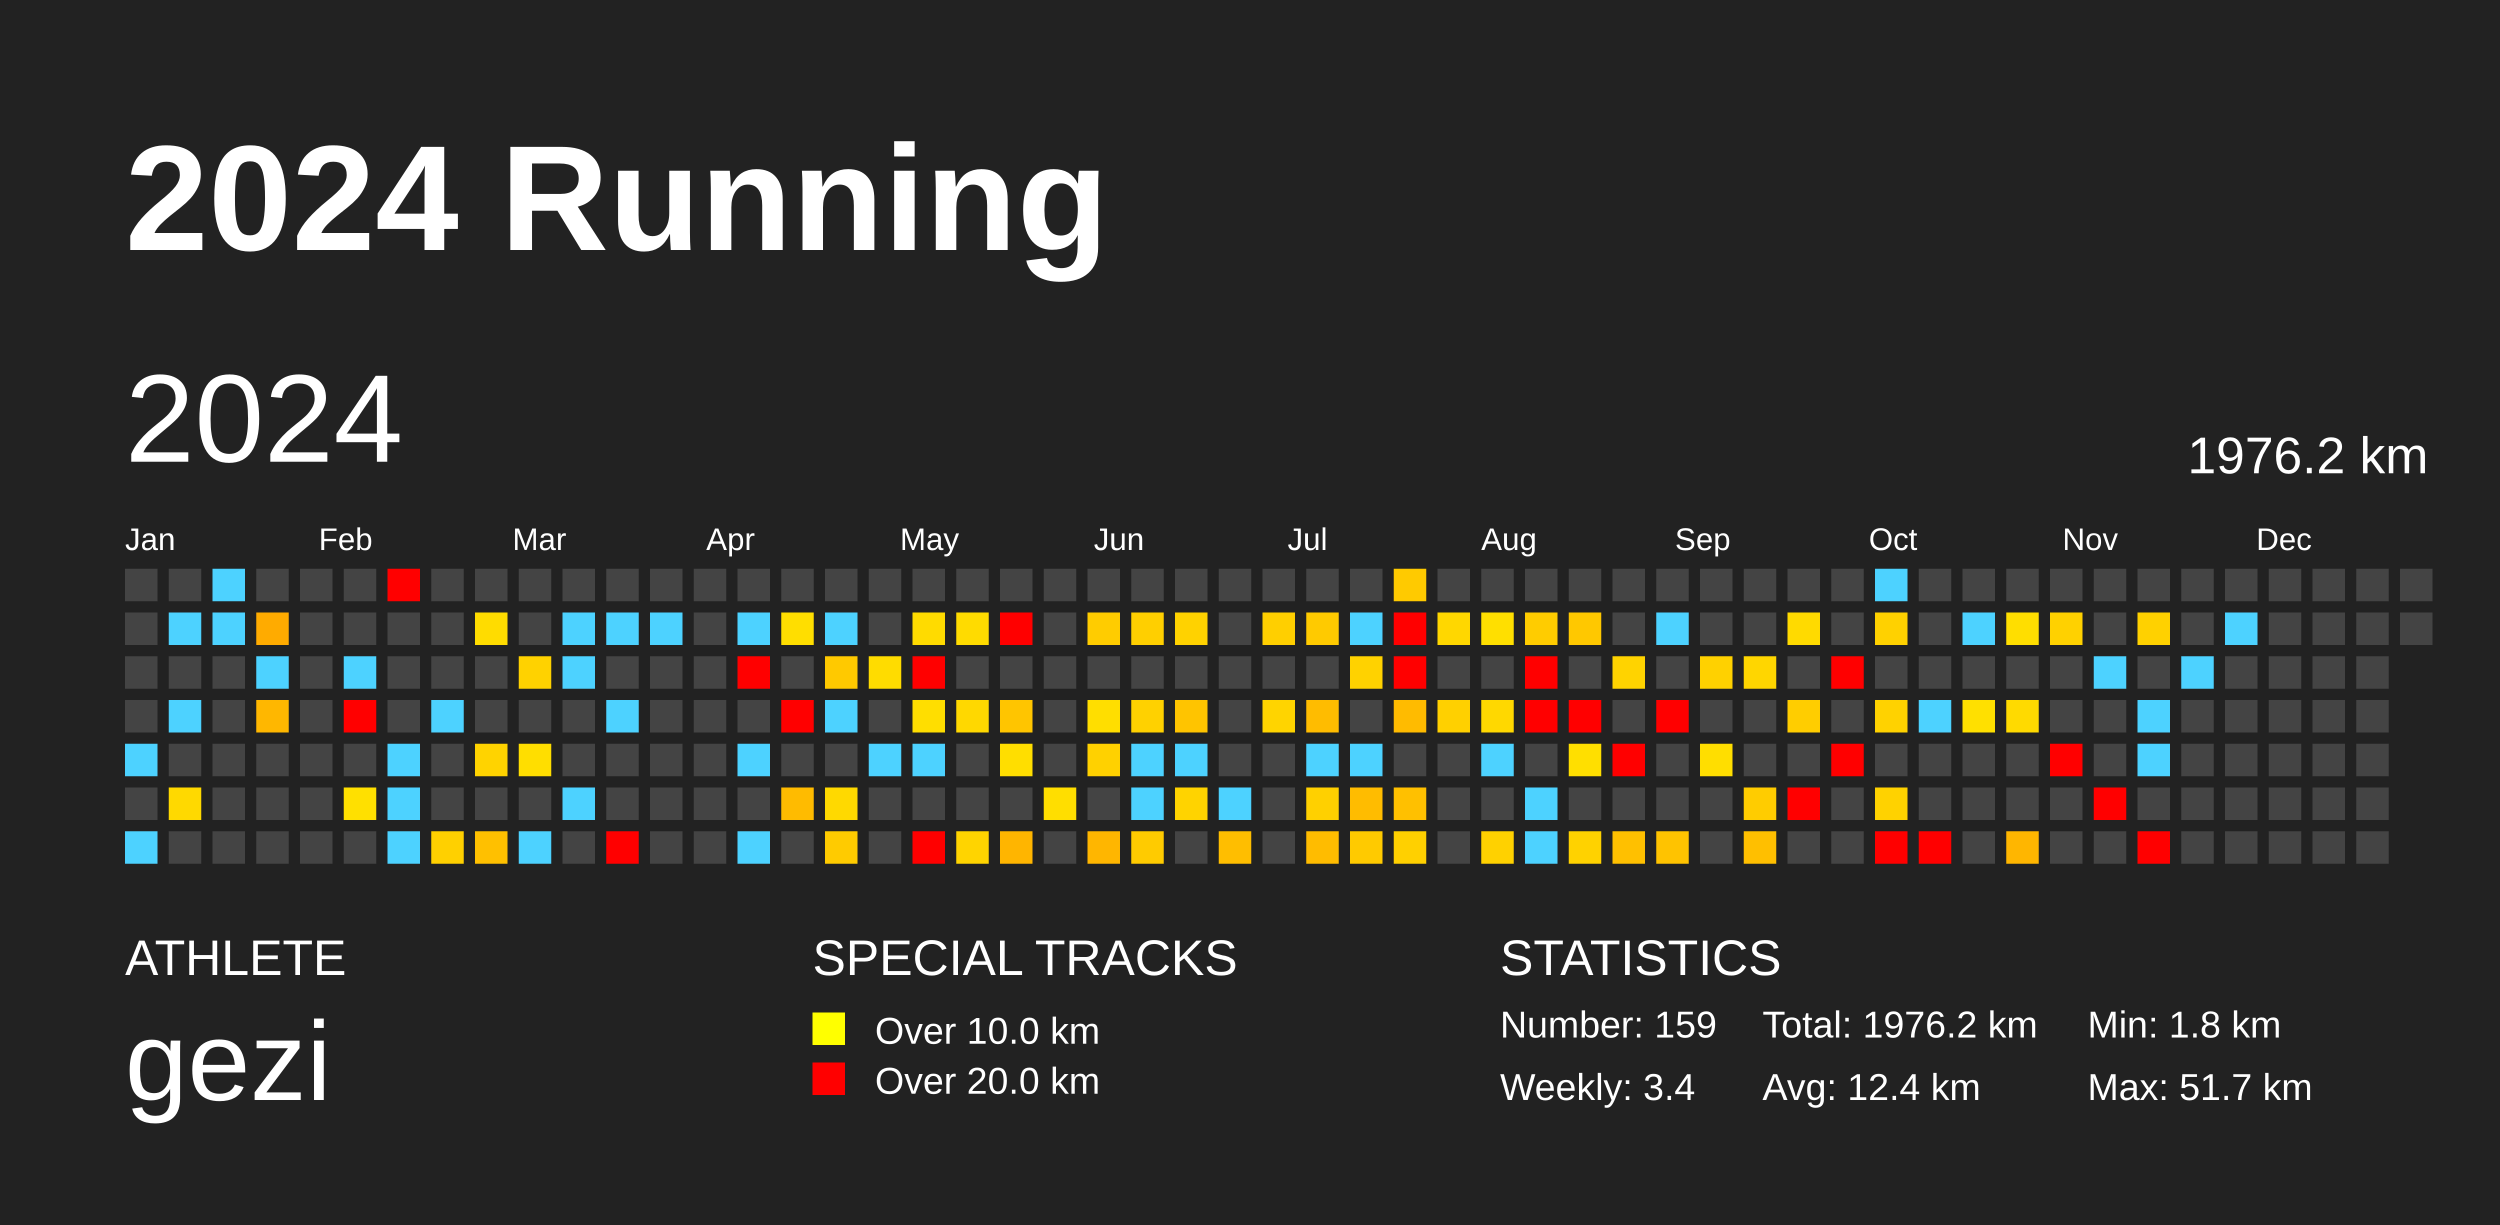
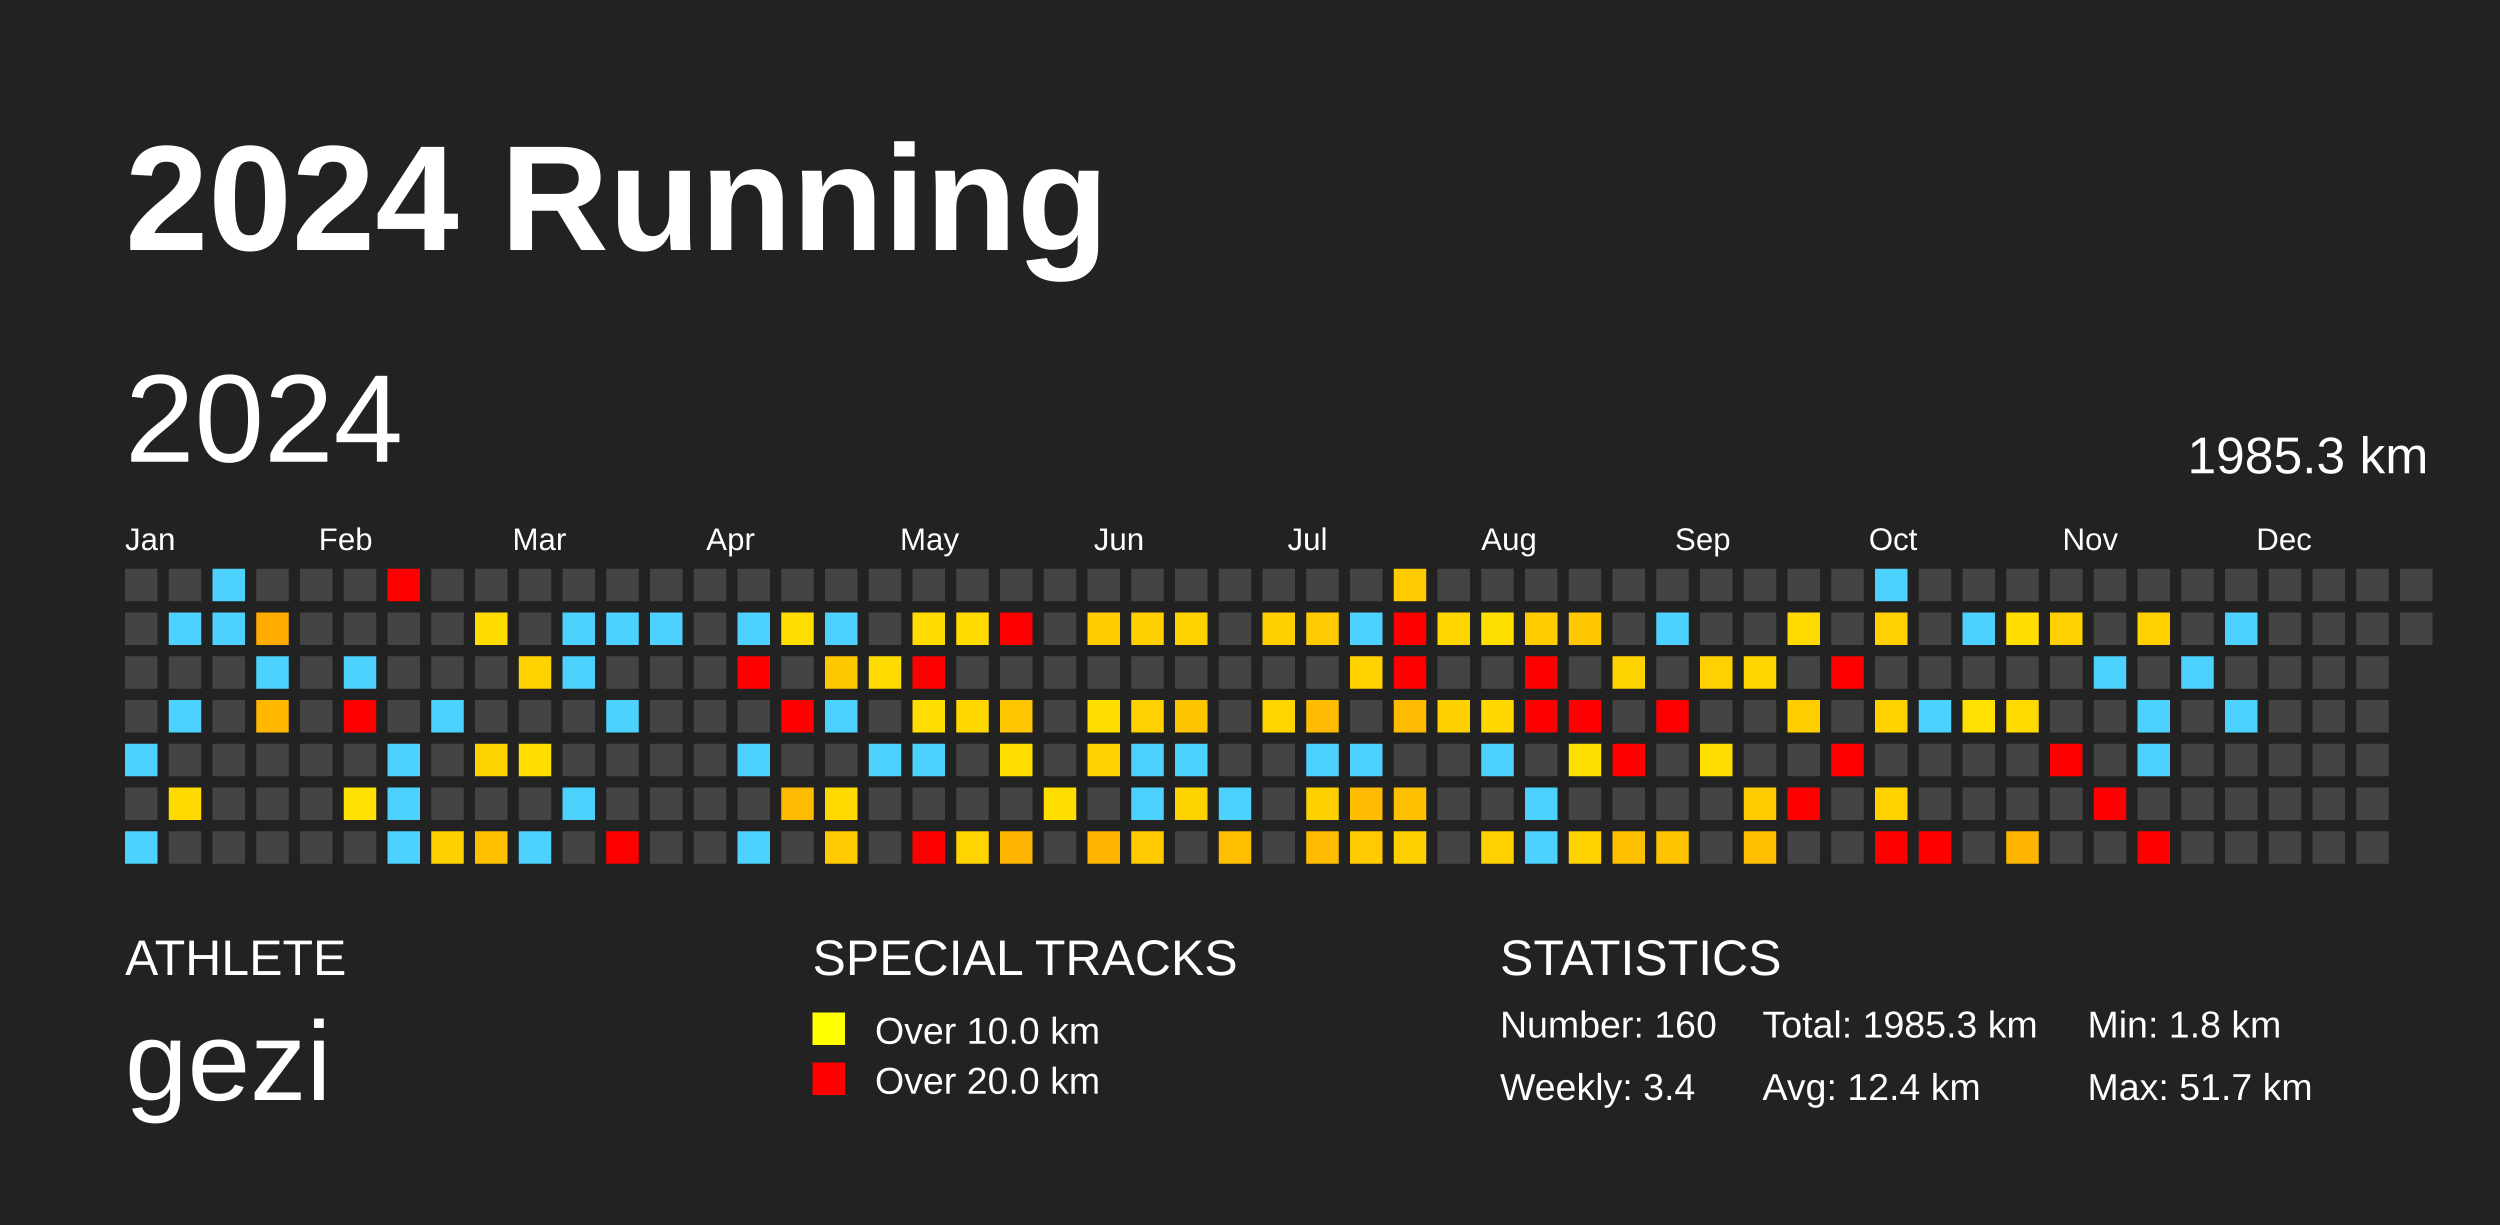
<svg xmlns="http://www.w3.org/2000/svg" baseProfile="full" height="98mm" version="1.1" viewBox="0,0,200,98" width="200mm">
  <defs />
  <rect fill="#222222" height="98" width="200" x="0" y="0" />
  <text fill="#FFFFFF" style="font-size:12px; font-family:Arial; font-weight:bold;" x="10" y="20">2024 Running</text>
  <text fill="#FFFFFF" style="font-size:4px; font-family:Arial" x="10" y="78">ATHLETE</text>
  <text fill="#FFFFFF" style="font-size:9px; font-family:Arial" x="10" y="88">gezi</text>
  <text fill="#FFFFFF" style="font-size:4px; font-family:Arial" x="65" y="78">SPECIAL TRACKS</text>
  <rect fill="yellow" height="2.6" width="2.6" x="65" y="81" />
  <text fill="#FFFFFF" style="font-size:3px; font-family:Arial" x="70" y="83.5">Over 10.0 km</text>
  <rect fill="red" height="2.6" width="2.6" x="65" y="85" />
  <text fill="#FFFFFF" style="font-size:3px; font-family:Arial" x="70" y="87.5">Over 20.0 km</text>
  <text fill="#FFFFFF" style="font-size:4px; font-family:Arial" x="120" y="78">STATISTICS</text>
-   <text fill="#FFFFFF" style="font-size:3px; font-family:Arial" x="120" y="83">Number: 159</text>
+   <text fill="#FFFFFF" style="font-size:3px; font-family:Arial" x="120" y="83">Number: 160</text>
  <text fill="#FFFFFF" style="font-size:3px; font-family:Arial" x="120" y="88">Weekly: 3.4</text>
-   <text fill="#FFFFFF" style="font-size:3px; font-family:Arial" x="141" y="83">Total: 1976.2 km</text>
+   <text fill="#FFFFFF" style="font-size:3px; font-family:Arial" x="141" y="83">Total: 1985.3 km</text>
  <text fill="#FFFFFF" style="font-size:3px; font-family:Arial" x="141" y="88">Avg: 12.4 km</text>
  <text fill="#FFFFFF" style="font-size:3px; font-family:Arial" x="167" y="83">Min: 1.8 km</text>
  <text fill="#FFFFFF" style="font-size:3px; font-family:Arial" x="167" y="88">Max: 51.7 km</text>
  <text dominant-baseline="hanging" fill="#FFFFFF" style="font-size:10.0px; font-family:Arial;" x="10" y="30">2024</text>
-   <text dominant-baseline="hanging" fill="#FFFFFF" style="font-size:4.125px; font-family:Arial;" x="175" y="35">1976.2 km</text>
+   <text dominant-baseline="hanging" fill="#FFFFFF" style="font-size:4.125px; font-family:Arial;" x="175" y="35">1985.3 km</text>
  <text fill="#FFFFFF" style="font-size:2.5px; font-family:Arial" x="10.0" y="44">Jan</text>
  <text fill="#FFFFFF" style="font-size:2.5px; font-family:Arial" x="25.5" y="44">Feb</text>
  <text fill="#FFFFFF" style="font-size:2.5px; font-family:Arial" x="41.0" y="44">Mar</text>
  <text fill="#FFFFFF" style="font-size:2.5px; font-family:Arial" x="56.5" y="44">Apr</text>
  <text fill="#FFFFFF" style="font-size:2.5px; font-family:Arial" x="72.0" y="44">May</text>
  <text fill="#FFFFFF" style="font-size:2.5px; font-family:Arial" x="87.5" y="44">Jun</text>
  <text fill="#FFFFFF" style="font-size:2.5px; font-family:Arial" x="103.0" y="44">Jul</text>
  <text fill="#FFFFFF" style="font-size:2.5px; font-family:Arial" x="118.5" y="44">Aug</text>
  <text fill="#FFFFFF" style="font-size:2.5px; font-family:Arial" x="134.0" y="44">Sep</text>
  <text fill="#FFFFFF" style="font-size:2.5px; font-family:Arial" x="149.5" y="44">Oct</text>
  <text fill="#FFFFFF" style="font-size:2.5px; font-family:Arial" x="165.0" y="44">Nov</text>
  <text fill="#FFFFFF" style="font-size:2.5px; font-family:Arial" x="180.5" y="44">Dec</text>
  <rect fill="#444444" height="2.6" width="2.6" x="10.0" y="45.5" />
  <rect fill="#444444" height="2.6" width="2.6" x="10.0" y="49.0" />
  <rect fill="#444444" height="2.6" width="2.6" x="10.0" y="52.5" />
  <rect fill="#444444" height="2.6" width="2.6" x="10.0" y="56.0" />
  <rect fill="#4dd2ff" height="2.6" width="2.6" x="10.0" y="59.5" />
  <rect fill="#444444" height="2.6" width="2.6" x="10.0" y="63.0" />
  <rect fill="#4dd2ff" height="2.6" width="2.6" x="10.0" y="66.5" />
  <rect fill="#444444" height="2.6" width="2.6" x="13.5" y="45.5" />
  <rect fill="#4dd2ff" height="2.6" width="2.6" x="13.5" y="49.0" />
  <rect fill="#444444" height="2.6" width="2.6" x="13.5" y="52.5" />
  <rect fill="#4dd2ff" height="2.6" width="2.6" x="13.5" y="56.0" />
  <rect fill="#444444" height="2.6" width="2.6" x="13.5" y="59.5" />
  <rect fill="#ffd900" height="2.6" width="2.6" x="13.5" y="63.0" />
  <rect fill="#444444" height="2.6" width="2.6" x="13.5" y="66.5" />
  <rect fill="#4dd2ff" height="2.6" width="2.6" x="17.0" y="45.5" />
  <rect fill="#4dd2ff" height="2.6" width="2.6" x="17.0" y="49.0" />
  <rect fill="#444444" height="2.6" width="2.6" x="17.0" y="52.5" />
  <rect fill="#444444" height="2.6" width="2.6" x="17.0" y="56.0" />
  <rect fill="#444444" height="2.6" width="2.6" x="17.0" y="59.5" />
  <rect fill="#444444" height="2.6" width="2.6" x="17.0" y="63.0" />
  <rect fill="#444444" height="2.6" width="2.6" x="17.0" y="66.5" />
  <rect fill="#444444" height="2.6" width="2.6" x="20.5" y="45.5" />
  <rect fill="#ffab00" height="2.6" width="2.6" x="20.5" y="49.0" />
  <rect fill="#4dd2ff" height="2.6" width="2.6" x="20.5" y="52.5" />
  <rect fill="#ffb700" height="2.6" width="2.6" x="20.5" y="56.0" />
  <rect fill="#444444" height="2.6" width="2.6" x="20.5" y="59.5" />
  <rect fill="#444444" height="2.6" width="2.6" x="20.5" y="63.0" />
  <rect fill="#444444" height="2.6" width="2.6" x="20.5" y="66.5" />
  <rect fill="#444444" height="2.6" width="2.6" x="24.0" y="45.5" />
  <rect fill="#444444" height="2.6" width="2.6" x="24.0" y="49.0" />
  <rect fill="#444444" height="2.6" width="2.6" x="24.0" y="52.5" />
  <rect fill="#444444" height="2.6" width="2.6" x="24.0" y="56.0" />
  <rect fill="#444444" height="2.6" width="2.6" x="24.0" y="59.5" />
  <rect fill="#444444" height="2.6" width="2.6" x="24.0" y="63.0" />
  <rect fill="#444444" height="2.6" width="2.6" x="24.0" y="66.5" />
  <rect fill="#444444" height="2.6" width="2.6" x="27.5" y="45.5" />
  <rect fill="#444444" height="2.6" width="2.6" x="27.5" y="49.0" />
  <rect fill="#4dd2ff" height="2.6" width="2.6" x="27.5" y="52.5" />
  <rect fill="red" height="2.6" width="2.6" x="27.5" y="56.0" />
  <rect fill="#444444" height="2.6" width="2.6" x="27.5" y="59.5" />
  <rect fill="#ffe000" height="2.6" width="2.6" x="27.5" y="63.0" />
  <rect fill="#444444" height="2.6" width="2.6" x="27.5" y="66.5" />
  <rect fill="red" height="2.6" width="2.6" x="31.0" y="45.5" />
  <rect fill="#444444" height="2.6" width="2.6" x="31.0" y="49.0" />
  <rect fill="#444444" height="2.6" width="2.6" x="31.0" y="52.5" />
  <rect fill="#444444" height="2.6" width="2.6" x="31.0" y="56.0" />
  <rect fill="#4dd2ff" height="2.6" width="2.6" x="31.0" y="59.5" />
  <rect fill="#4dd2ff" height="2.6" width="2.6" x="31.0" y="63.0" />
  <rect fill="#4dd2ff" height="2.6" width="2.6" x="31.0" y="66.5" />
  <rect fill="#444444" height="2.6" width="2.6" x="34.5" y="45.5" />
  <rect fill="#444444" height="2.6" width="2.6" x="34.5" y="49.0" />
  <rect fill="#444444" height="2.6" width="2.6" x="34.5" y="52.5" />
  <rect fill="#4dd2ff" height="2.6" width="2.6" x="34.5" y="56.0" />
  <rect fill="#444444" height="2.6" width="2.6" x="34.5" y="59.5" />
  <rect fill="#444444" height="2.6" width="2.6" x="34.5" y="63.0" />
  <rect fill="#ffd000" height="2.6" width="2.6" x="34.5" y="66.5" />
  <rect fill="#444444" height="2.6" width="2.6" x="38.0" y="45.5" />
  <rect fill="#ffdc00" height="2.6" width="2.6" x="38.0" y="49.0" />
  <rect fill="#444444" height="2.6" width="2.6" x="38.0" y="52.5" />
  <rect fill="#444444" height="2.6" width="2.6" x="38.0" y="56.0" />
  <rect fill="#ffd300" height="2.6" width="2.6" x="38.0" y="59.5" />
  <rect fill="#444444" height="2.6" width="2.6" x="38.0" y="63.0" />
  <rect fill="#ffc000" height="2.6" width="2.6" x="38.0" y="66.5" />
  <rect fill="#444444" height="2.6" width="2.6" x="41.5" y="45.5" />
  <rect fill="#444444" height="2.6" width="2.6" x="41.5" y="49.0" />
  <rect fill="#ffd200" height="2.6" width="2.6" x="41.5" y="52.5" />
  <rect fill="#444444" height="2.6" width="2.6" x="41.5" y="56.0" />
  <rect fill="#ffde00" height="2.6" width="2.6" x="41.5" y="59.5" />
  <rect fill="#444444" height="2.6" width="2.6" x="41.5" y="63.0" />
  <rect fill="#4dd2ff" height="2.6" width="2.6" x="41.5" y="66.5" />
  <rect fill="#444444" height="2.6" width="2.6" x="45.0" y="45.5" />
  <rect fill="#4dd2ff" height="2.6" width="2.6" x="45.0" y="49.0" />
  <rect fill="#4dd2ff" height="2.6" width="2.6" x="45.0" y="52.5" />
  <rect fill="#444444" height="2.6" width="2.6" x="45.0" y="56.0" />
  <rect fill="#444444" height="2.6" width="2.6" x="45.0" y="59.5" />
  <rect fill="#4dd2ff" height="2.6" width="2.6" x="45.0" y="63.0" />
  <rect fill="#444444" height="2.6" width="2.6" x="45.0" y="66.5" />
  <rect fill="#444444" height="2.6" width="2.6" x="48.5" y="45.5" />
  <rect fill="#4dd2ff" height="2.6" width="2.6" x="48.5" y="49.0" />
  <rect fill="#444444" height="2.6" width="2.6" x="48.5" y="52.5" />
  <rect fill="#4dd2ff" height="2.6" width="2.6" x="48.5" y="56.0" />
  <rect fill="#444444" height="2.6" width="2.6" x="48.5" y="59.5" />
  <rect fill="#444444" height="2.6" width="2.6" x="48.5" y="63.0" />
  <rect fill="red" height="2.6" width="2.6" x="48.5" y="66.5" />
  <rect fill="#444444" height="2.6" width="2.6" x="52.0" y="45.5" />
  <rect fill="#4dd2ff" height="2.6" width="2.6" x="52.0" y="49.0" />
  <rect fill="#444444" height="2.6" width="2.6" x="52.0" y="52.5" />
  <rect fill="#444444" height="2.6" width="2.6" x="52.0" y="56.0" />
  <rect fill="#444444" height="2.6" width="2.6" x="52.0" y="59.5" />
  <rect fill="#444444" height="2.6" width="2.6" x="52.0" y="63.0" />
  <rect fill="#444444" height="2.6" width="2.6" x="52.0" y="66.5" />
  <rect fill="#444444" height="2.6" width="2.6" x="55.5" y="45.5" />
  <rect fill="#444444" height="2.6" width="2.6" x="55.5" y="49.0" />
  <rect fill="#444444" height="2.6" width="2.6" x="55.5" y="52.5" />
  <rect fill="#444444" height="2.6" width="2.6" x="55.5" y="56.0" />
  <rect fill="#444444" height="2.6" width="2.6" x="55.5" y="59.5" />
  <rect fill="#444444" height="2.6" width="2.6" x="55.5" y="63.0" />
  <rect fill="#444444" height="2.6" width="2.6" x="55.5" y="66.5" />
  <rect fill="#444444" height="2.6" width="2.6" x="59.0" y="45.5" />
  <rect fill="#4dd2ff" height="2.6" width="2.6" x="59.0" y="49.0" />
  <rect fill="red" height="2.6" width="2.6" x="59.0" y="52.5" />
  <rect fill="#444444" height="2.6" width="2.6" x="59.0" y="56.0" />
  <rect fill="#4dd2ff" height="2.6" width="2.6" x="59.0" y="59.5" />
  <rect fill="#444444" height="2.6" width="2.6" x="59.0" y="63.0" />
  <rect fill="#4dd2ff" height="2.6" width="2.6" x="59.0" y="66.5" />
  <rect fill="#444444" height="2.6" width="2.6" x="62.5" y="45.5" />
  <rect fill="#ffde00" height="2.6" width="2.6" x="62.5" y="49.0" />
  <rect fill="#444444" height="2.6" width="2.6" x="62.5" y="52.5" />
  <rect fill="red" height="2.6" width="2.6" x="62.5" y="56.0" />
  <rect fill="#444444" height="2.6" width="2.6" x="62.5" y="59.5" />
  <rect fill="#ffbb00" height="2.6" width="2.6" x="62.5" y="63.0" />
  <rect fill="#444444" height="2.6" width="2.6" x="62.5" y="66.5" />
  <rect fill="#444444" height="2.6" width="2.6" x="66.0" y="45.5" />
  <rect fill="#4dd2ff" height="2.6" width="2.6" x="66.0" y="49.0" />
  <rect fill="#ffc900" height="2.6" width="2.6" x="66.0" y="52.5" />
  <rect fill="#4dd2ff" height="2.6" width="2.6" x="66.0" y="56.0" />
  <rect fill="#444444" height="2.6" width="2.6" x="66.0" y="59.5" />
  <rect fill="#ffd900" height="2.6" width="2.6" x="66.0" y="63.0" />
  <rect fill="#ffcb00" height="2.6" width="2.6" x="66.0" y="66.5" />
  <rect fill="#444444" height="2.6" width="2.6" x="69.5" y="45.5" />
  <rect fill="#444444" height="2.6" width="2.6" x="69.5" y="49.0" />
  <rect fill="#ffdc00" height="2.6" width="2.6" x="69.5" y="52.5" />
  <rect fill="#444444" height="2.6" width="2.6" x="69.5" y="56.0" />
  <rect fill="#4dd2ff" height="2.6" width="2.6" x="69.5" y="59.5" />
  <rect fill="#444444" height="2.6" width="2.6" x="69.5" y="63.0" />
  <rect fill="#444444" height="2.6" width="2.6" x="69.5" y="66.5" />
  <rect fill="#444444" height="2.6" width="2.6" x="73.0" y="45.5" />
  <rect fill="#ffdb00" height="2.6" width="2.6" x="73.0" y="49.0" />
  <rect fill="red" height="2.6" width="2.6" x="73.0" y="52.5" />
  <rect fill="#ffde00" height="2.6" width="2.6" x="73.0" y="56.0" />
  <rect fill="#4dd2ff" height="2.6" width="2.6" x="73.0" y="59.5" />
  <rect fill="#444444" height="2.6" width="2.6" x="73.0" y="63.0" />
  <rect fill="red" height="2.6" width="2.6" x="73.0" y="66.5" />
  <rect fill="#444444" height="2.6" width="2.6" x="76.5" y="45.5" />
  <rect fill="#ffdb00" height="2.6" width="2.6" x="76.5" y="49.0" />
  <rect fill="#444444" height="2.6" width="2.6" x="76.5" y="52.5" />
  <rect fill="#ffd800" height="2.6" width="2.6" x="76.5" y="56.0" />
  <rect fill="#444444" height="2.6" width="2.6" x="76.5" y="59.5" />
  <rect fill="#444444" height="2.6" width="2.6" x="76.5" y="63.0" />
  <rect fill="#ffd400" height="2.6" width="2.6" x="76.5" y="66.5" />
  <rect fill="#444444" height="2.6" width="2.6" x="80.0" y="45.5" />
  <rect fill="red" height="2.6" width="2.6" x="80.0" y="49.0" />
  <rect fill="#444444" height="2.6" width="2.6" x="80.0" y="52.5" />
  <rect fill="#ffc500" height="2.6" width="2.6" x="80.0" y="56.0" />
  <rect fill="#ffde00" height="2.6" width="2.6" x="80.0" y="59.5" />
  <rect fill="#444444" height="2.6" width="2.6" x="80.0" y="63.0" />
  <rect fill="#ffb500" height="2.6" width="2.6" x="80.0" y="66.5" />
  <rect fill="#444444" height="2.6" width="2.6" x="83.5" y="45.5" />
  <rect fill="#444444" height="2.6" width="2.6" x="83.5" y="49.0" />
  <rect fill="#444444" height="2.6" width="2.6" x="83.5" y="52.5" />
  <rect fill="#444444" height="2.6" width="2.6" x="83.5" y="56.0" />
  <rect fill="#444444" height="2.6" width="2.6" x="83.5" y="59.5" />
  <rect fill="#ffde00" height="2.6" width="2.6" x="83.5" y="63.0" />
  <rect fill="#444444" height="2.6" width="2.6" x="83.5" y="66.5" />
  <rect fill="#444444" height="2.6" width="2.6" x="87.0" y="45.5" />
  <rect fill="#ffcc00" height="2.6" width="2.6" x="87.0" y="49.0" />
  <rect fill="#444444" height="2.6" width="2.6" x="87.0" y="52.5" />
  <rect fill="#ffde00" height="2.6" width="2.6" x="87.0" y="56.0" />
  <rect fill="#ffd100" height="2.6" width="2.6" x="87.0" y="59.5" />
  <rect fill="#444444" height="2.6" width="2.6" x="87.0" y="63.0" />
  <rect fill="#ffb600" height="2.6" width="2.6" x="87.0" y="66.5" />
  <rect fill="#444444" height="2.6" width="2.6" x="90.5" y="45.5" />
  <rect fill="#ffcf00" height="2.6" width="2.6" x="90.5" y="49.0" />
  <rect fill="#444444" height="2.6" width="2.6" x="90.5" y="52.5" />
  <rect fill="#ffd100" height="2.6" width="2.6" x="90.5" y="56.0" />
  <rect fill="#4dd2ff" height="2.6" width="2.6" x="90.5" y="59.5" />
  <rect fill="#4dd2ff" height="2.6" width="2.6" x="90.5" y="63.0" />
  <rect fill="#ffcb00" height="2.6" width="2.6" x="90.5" y="66.5" />
  <rect fill="#444444" height="2.6" width="2.6" x="94.0" y="45.5" />
  <rect fill="#ffd200" height="2.6" width="2.6" x="94.0" y="49.0" />
  <rect fill="#444444" height="2.6" width="2.6" x="94.0" y="52.5" />
  <rect fill="#ffc400" height="2.6" width="2.6" x="94.0" y="56.0" />
  <rect fill="#4dd2ff" height="2.6" width="2.6" x="94.0" y="59.5" />
  <rect fill="#ffd300" height="2.6" width="2.6" x="94.0" y="63.0" />
  <rect fill="#444444" height="2.6" width="2.6" x="94.0" y="66.5" />
  <rect fill="#444444" height="2.6" width="2.6" x="97.5" y="45.5" />
  <rect fill="#444444" height="2.6" width="2.6" x="97.5" y="49.0" />
  <rect fill="#444444" height="2.6" width="2.6" x="97.5" y="52.5" />
  <rect fill="#444444" height="2.6" width="2.6" x="97.5" y="56.0" />
  <rect fill="#444444" height="2.6" width="2.6" x="97.5" y="59.5" />
  <rect fill="#4dd2ff" height="2.6" width="2.6" x="97.5" y="63.0" />
  <rect fill="#ffbe00" height="2.6" width="2.6" x="97.5" y="66.5" />
  <rect fill="#444444" height="2.6" width="2.6" x="101.0" y="45.5" />
  <rect fill="#ffcf00" height="2.6" width="2.6" x="101.0" y="49.0" />
  <rect fill="#444444" height="2.6" width="2.6" x="101.0" y="52.5" />
  <rect fill="#ffd400" height="2.6" width="2.6" x="101.0" y="56.0" />
  <rect fill="#444444" height="2.6" width="2.6" x="101.0" y="59.5" />
  <rect fill="#444444" height="2.6" width="2.6" x="101.0" y="63.0" />
  <rect fill="#444444" height="2.6" width="2.6" x="101.0" y="66.5" />
  <rect fill="#444444" height="2.6" width="2.6" x="104.5" y="45.5" />
  <rect fill="#ffca00" height="2.6" width="2.6" x="104.5" y="49.0" />
  <rect fill="#444444" height="2.6" width="2.6" x="104.5" y="52.5" />
  <rect fill="#ffbc00" height="2.6" width="2.6" x="104.5" y="56.0" />
  <rect fill="#4dd2ff" height="2.6" width="2.6" x="104.5" y="59.5" />
  <rect fill="#ffd000" height="2.6" width="2.6" x="104.5" y="63.0" />
  <rect fill="#ffbc00" height="2.6" width="2.6" x="104.5" y="66.5" />
  <rect fill="#444444" height="2.6" width="2.6" x="108.0" y="45.5" />
  <rect fill="#4dd2ff" height="2.6" width="2.6" x="108.0" y="49.0" />
  <rect fill="#ffd200" height="2.6" width="2.6" x="108.0" y="52.5" />
  <rect fill="#444444" height="2.6" width="2.6" x="108.0" y="56.0" />
  <rect fill="#4dd2ff" height="2.6" width="2.6" x="108.0" y="59.5" />
  <rect fill="#ffbc00" height="2.6" width="2.6" x="108.0" y="63.0" />
  <rect fill="#ffca00" height="2.6" width="2.6" x="108.0" y="66.5" />
  <rect fill="#ffca00" height="2.6" width="2.6" x="111.5" y="45.5" />
  <rect fill="red" height="2.6" width="2.6" x="111.5" y="49.0" />
  <rect fill="red" height="2.6" width="2.6" x="111.5" y="52.5" />
  <rect fill="#ffbb00" height="2.6" width="2.6" x="111.5" y="56.0" />
  <rect fill="#444444" height="2.6" width="2.6" x="111.5" y="59.5" />
  <rect fill="#ffc000" height="2.6" width="2.6" x="111.5" y="63.0" />
  <rect fill="#ffd000" height="2.6" width="2.6" x="111.5" y="66.5" />
  <rect fill="#444444" height="2.6" width="2.6" x="115.0" y="45.5" />
  <rect fill="#ffd700" height="2.6" width="2.6" x="115.0" y="49.0" />
  <rect fill="#444444" height="2.6" width="2.6" x="115.0" y="52.5" />
  <rect fill="#ffd000" height="2.6" width="2.6" x="115.0" y="56.0" />
  <rect fill="#444444" height="2.6" width="2.6" x="115.0" y="59.5" />
  <rect fill="#444444" height="2.6" width="2.6" x="115.0" y="63.0" />
  <rect fill="#444444" height="2.6" width="2.6" x="115.0" y="66.5" />
  <rect fill="#444444" height="2.6" width="2.6" x="118.5" y="45.5" />
  <rect fill="#ffdf00" height="2.6" width="2.6" x="118.5" y="49.0" />
  <rect fill="#444444" height="2.6" width="2.6" x="118.5" y="52.5" />
  <rect fill="#ffd800" height="2.6" width="2.6" x="118.5" y="56.0" />
  <rect fill="#4dd2ff" height="2.6" width="2.6" x="118.5" y="59.5" />
  <rect fill="#444444" height="2.6" width="2.6" x="118.5" y="63.0" />
  <rect fill="#ffd100" height="2.6" width="2.6" x="118.5" y="66.5" />
  <rect fill="#444444" height="2.6" width="2.6" x="122.0" y="45.5" />
  <rect fill="#ffcc00" height="2.6" width="2.6" x="122.0" y="49.0" />
  <rect fill="red" height="2.6" width="2.6" x="122.0" y="52.5" />
  <rect fill="red" height="2.6" width="2.6" x="122.0" y="56.0" />
  <rect fill="#444444" height="2.6" width="2.6" x="122.0" y="59.5" />
  <rect fill="#4dd2ff" height="2.6" width="2.6" x="122.0" y="63.0" />
  <rect fill="#4dd2ff" height="2.6" width="2.6" x="122.0" y="66.5" />
  <rect fill="#444444" height="2.6" width="2.6" x="125.5" y="45.5" />
  <rect fill="#ffc800" height="2.6" width="2.6" x="125.5" y="49.0" />
  <rect fill="#444444" height="2.6" width="2.6" x="125.5" y="52.5" />
  <rect fill="red" height="2.6" width="2.6" x="125.5" y="56.0" />
  <rect fill="#ffdf00" height="2.6" width="2.6" x="125.5" y="59.5" />
  <rect fill="#444444" height="2.6" width="2.6" x="125.5" y="63.0" />
  <rect fill="#ffd200" height="2.6" width="2.6" x="125.5" y="66.5" />
  <rect fill="#444444" height="2.6" width="2.6" x="129.0" y="45.5" />
  <rect fill="#444444" height="2.6" width="2.6" x="129.0" y="49.0" />
  <rect fill="#ffd300" height="2.6" width="2.6" x="129.0" y="52.5" />
  <rect fill="#444444" height="2.6" width="2.6" x="129.0" y="56.0" />
  <rect fill="red" height="2.6" width="2.6" x="129.0" y="59.5" />
  <rect fill="#444444" height="2.6" width="2.6" x="129.0" y="63.0" />
  <rect fill="#ffc000" height="2.6" width="2.6" x="129.0" y="66.5" />
  <rect fill="#444444" height="2.6" width="2.6" x="132.5" y="45.5" />
  <rect fill="#4dd2ff" height="2.6" width="2.6" x="132.5" y="49.0" />
  <rect fill="#444444" height="2.6" width="2.6" x="132.5" y="52.5" />
  <rect fill="red" height="2.6" width="2.6" x="132.5" y="56.0" />
  <rect fill="#444444" height="2.6" width="2.6" x="132.5" y="59.5" />
  <rect fill="#444444" height="2.6" width="2.6" x="132.5" y="63.0" />
  <rect fill="#ffc300" height="2.6" width="2.6" x="132.5" y="66.5" />
  <rect fill="#444444" height="2.6" width="2.6" x="136.0" y="45.5" />
  <rect fill="#444444" height="2.6" width="2.6" x="136.0" y="49.0" />
  <rect fill="#ffd100" height="2.6" width="2.6" x="136.0" y="52.5" />
  <rect fill="#444444" height="2.6" width="2.6" x="136.0" y="56.0" />
  <rect fill="#ffde00" height="2.6" width="2.6" x="136.0" y="59.5" />
  <rect fill="#444444" height="2.6" width="2.6" x="136.0" y="63.0" />
  <rect fill="#444444" height="2.6" width="2.6" x="136.0" y="66.5" />
  <rect fill="#444444" height="2.6" width="2.6" x="139.5" y="45.5" />
  <rect fill="#444444" height="2.6" width="2.6" x="139.5" y="49.0" />
  <rect fill="#ffd600" height="2.6" width="2.6" x="139.5" y="52.5" />
  <rect fill="#444444" height="2.6" width="2.6" x="139.5" y="56.0" />
  <rect fill="#444444" height="2.6" width="2.6" x="139.5" y="59.5" />
  <rect fill="#ffcc00" height="2.6" width="2.6" x="139.5" y="63.0" />
  <rect fill="#ffbf00" height="2.6" width="2.6" x="139.5" y="66.5" />
  <rect fill="#444444" height="2.6" width="2.6" x="143.0" y="45.5" />
  <rect fill="#ffda00" height="2.6" width="2.6" x="143.0" y="49.0" />
  <rect fill="#444444" height="2.6" width="2.6" x="143.0" y="52.5" />
  <rect fill="#ffcd00" height="2.6" width="2.6" x="143.0" y="56.0" />
  <rect fill="#444444" height="2.6" width="2.6" x="143.0" y="59.5" />
  <rect fill="red" height="2.6" width="2.6" x="143.0" y="63.0" />
  <rect fill="#444444" height="2.6" width="2.6" x="143.0" y="66.5" />
  <rect fill="#444444" height="2.6" width="2.6" x="146.5" y="45.5" />
  <rect fill="#444444" height="2.6" width="2.6" x="146.5" y="49.0" />
  <rect fill="red" height="2.6" width="2.6" x="146.5" y="52.5" />
  <rect fill="#444444" height="2.6" width="2.6" x="146.5" y="56.0" />
  <rect fill="red" height="2.6" width="2.6" x="146.5" y="59.5" />
  <rect fill="#444444" height="2.6" width="2.6" x="146.5" y="63.0" />
  <rect fill="#444444" height="2.6" width="2.6" x="146.5" y="66.5" />
  <rect fill="#4dd2ff" height="2.6" width="2.6" x="150.0" y="45.5" />
  <rect fill="#ffd100" height="2.6" width="2.6" x="150.0" y="49.0" />
  <rect fill="#444444" height="2.6" width="2.6" x="150.0" y="52.5" />
  <rect fill="#ffd200" height="2.6" width="2.6" x="150.0" y="56.0" />
  <rect fill="#444444" height="2.6" width="2.6" x="150.0" y="59.5" />
  <rect fill="#ffd200" height="2.6" width="2.6" x="150.0" y="63.0" />
  <rect fill="red" height="2.6" width="2.6" x="150.0" y="66.5" />
  <rect fill="#444444" height="2.6" width="2.6" x="153.5" y="45.5" />
  <rect fill="#444444" height="2.6" width="2.6" x="153.5" y="49.0" />
  <rect fill="#444444" height="2.6" width="2.6" x="153.5" y="52.5" />
  <rect fill="#4dd2ff" height="2.6" width="2.6" x="153.5" y="56.0" />
  <rect fill="#444444" height="2.6" width="2.6" x="153.5" y="59.5" />
  <rect fill="#444444" height="2.6" width="2.6" x="153.5" y="63.0" />
  <rect fill="red" height="2.6" width="2.6" x="153.5" y="66.5" />
  <rect fill="#444444" height="2.6" width="2.6" x="157.0" y="45.5" />
  <rect fill="#4dd2ff" height="2.6" width="2.6" x="157.0" y="49.0" />
  <rect fill="#444444" height="2.6" width="2.6" x="157.0" y="52.5" />
  <rect fill="#ffe000" height="2.6" width="2.6" x="157.0" y="56.0" />
  <rect fill="#444444" height="2.6" width="2.6" x="157.0" y="59.5" />
  <rect fill="#444444" height="2.6" width="2.6" x="157.0" y="63.0" />
  <rect fill="#444444" height="2.6" width="2.6" x="157.0" y="66.5" />
  <rect fill="#444444" height="2.6" width="2.6" x="160.5" y="45.5" />
  <rect fill="#ffde00" height="2.6" width="2.6" x="160.5" y="49.0" />
  <rect fill="#444444" height="2.6" width="2.6" x="160.5" y="52.5" />
  <rect fill="#ffda00" height="2.6" width="2.6" x="160.5" y="56.0" />
  <rect fill="#444444" height="2.6" width="2.6" x="160.5" y="59.5" />
  <rect fill="#444444" height="2.6" width="2.6" x="160.5" y="63.0" />
  <rect fill="#ffb600" height="2.6" width="2.6" x="160.5" y="66.5" />
  <rect fill="#444444" height="2.6" width="2.6" x="164.0" y="45.5" />
  <rect fill="#ffd100" height="2.6" width="2.6" x="164.0" y="49.0" />
  <rect fill="#444444" height="2.6" width="2.6" x="164.0" y="52.5" />
  <rect fill="#444444" height="2.6" width="2.6" x="164.0" y="56.0" />
  <rect fill="red" height="2.6" width="2.6" x="164.0" y="59.5" />
  <rect fill="#444444" height="2.6" width="2.6" x="164.0" y="63.0" />
  <rect fill="#444444" height="2.6" width="2.6" x="164.0" y="66.5" />
  <rect fill="#444444" height="2.6" width="2.6" x="167.5" y="45.5" />
  <rect fill="#444444" height="2.6" width="2.6" x="167.5" y="49.0" />
  <rect fill="#4dd2ff" height="2.6" width="2.6" x="167.5" y="52.5" />
  <rect fill="#444444" height="2.6" width="2.6" x="167.5" y="56.0" />
  <rect fill="#444444" height="2.6" width="2.6" x="167.5" y="59.5" />
  <rect fill="red" height="2.6" width="2.6" x="167.5" y="63.0" />
  <rect fill="#444444" height="2.6" width="2.6" x="167.5" y="66.5" />
  <rect fill="#444444" height="2.6" width="2.6" x="171.0" y="45.5" />
  <rect fill="#ffd100" height="2.6" width="2.6" x="171.0" y="49.0" />
  <rect fill="#444444" height="2.6" width="2.6" x="171.0" y="52.5" />
  <rect fill="#4dd2ff" height="2.6" width="2.6" x="171.0" y="56.0" />
  <rect fill="#4dd2ff" height="2.6" width="2.6" x="171.0" y="59.5" />
  <rect fill="#444444" height="2.6" width="2.6" x="171.0" y="63.0" />
  <rect fill="red" height="2.6" width="2.6" x="171.0" y="66.5" />
  <rect fill="#444444" height="2.6" width="2.6" x="174.5" y="45.5" />
  <rect fill="#444444" height="2.6" width="2.6" x="174.5" y="49.0" />
  <rect fill="#4dd2ff" height="2.6" width="2.6" x="174.5" y="52.5" />
  <rect fill="#444444" height="2.6" width="2.6" x="174.5" y="56.0" />
  <rect fill="#444444" height="2.6" width="2.6" x="174.5" y="59.5" />
  <rect fill="#444444" height="2.6" width="2.6" x="174.5" y="63.0" />
  <rect fill="#444444" height="2.6" width="2.6" x="174.5" y="66.5" />
  <rect fill="#444444" height="2.6" width="2.6" x="178.0" y="45.5" />
  <rect fill="#4dd2ff" height="2.6" width="2.6" x="178.0" y="49.0" />
  <rect fill="#444444" height="2.6" width="2.6" x="178.0" y="52.5" />
-   <rect fill="#444444" height="2.6" width="2.6" x="178.0" y="56.0" />
+   <rect fill="#4dd2ff" height="2.6" width="2.6" x="178.0" y="56.0" />
  <rect fill="#444444" height="2.6" width="2.6" x="178.0" y="59.5" />
  <rect fill="#444444" height="2.6" width="2.6" x="178.0" y="63.0" />
  <rect fill="#444444" height="2.6" width="2.6" x="178.0" y="66.5" />
  <rect fill="#444444" height="2.6" width="2.6" x="181.5" y="45.5" />
  <rect fill="#444444" height="2.6" width="2.6" x="181.5" y="49.0" />
  <rect fill="#444444" height="2.6" width="2.6" x="181.5" y="52.5" />
  <rect fill="#444444" height="2.6" width="2.6" x="181.5" y="56.0" />
  <rect fill="#444444" height="2.6" width="2.6" x="181.5" y="59.5" />
  <rect fill="#444444" height="2.6" width="2.6" x="181.5" y="63.0" />
  <rect fill="#444444" height="2.6" width="2.6" x="181.5" y="66.5" />
  <rect fill="#444444" height="2.6" width="2.6" x="185.0" y="45.5" />
  <rect fill="#444444" height="2.6" width="2.6" x="185.0" y="49.0" />
  <rect fill="#444444" height="2.6" width="2.6" x="185.0" y="52.5" />
  <rect fill="#444444" height="2.6" width="2.6" x="185.0" y="56.0" />
  <rect fill="#444444" height="2.6" width="2.6" x="185.0" y="59.5" />
  <rect fill="#444444" height="2.6" width="2.6" x="185.0" y="63.0" />
  <rect fill="#444444" height="2.6" width="2.6" x="185.0" y="66.5" />
  <rect fill="#444444" height="2.6" width="2.6" x="188.5" y="45.5" />
  <rect fill="#444444" height="2.6" width="2.6" x="188.5" y="49.0" />
  <rect fill="#444444" height="2.6" width="2.6" x="188.5" y="52.5" />
  <rect fill="#444444" height="2.6" width="2.6" x="188.5" y="56.0" />
  <rect fill="#444444" height="2.6" width="2.6" x="188.5" y="59.5" />
  <rect fill="#444444" height="2.6" width="2.6" x="188.5" y="63.0" />
  <rect fill="#444444" height="2.6" width="2.6" x="188.5" y="66.5" />
  <rect fill="#444444" height="2.6" width="2.6" x="192.0" y="45.5" />
  <rect fill="#444444" height="2.6" width="2.6" x="192.0" y="49.0" />
</svg>
